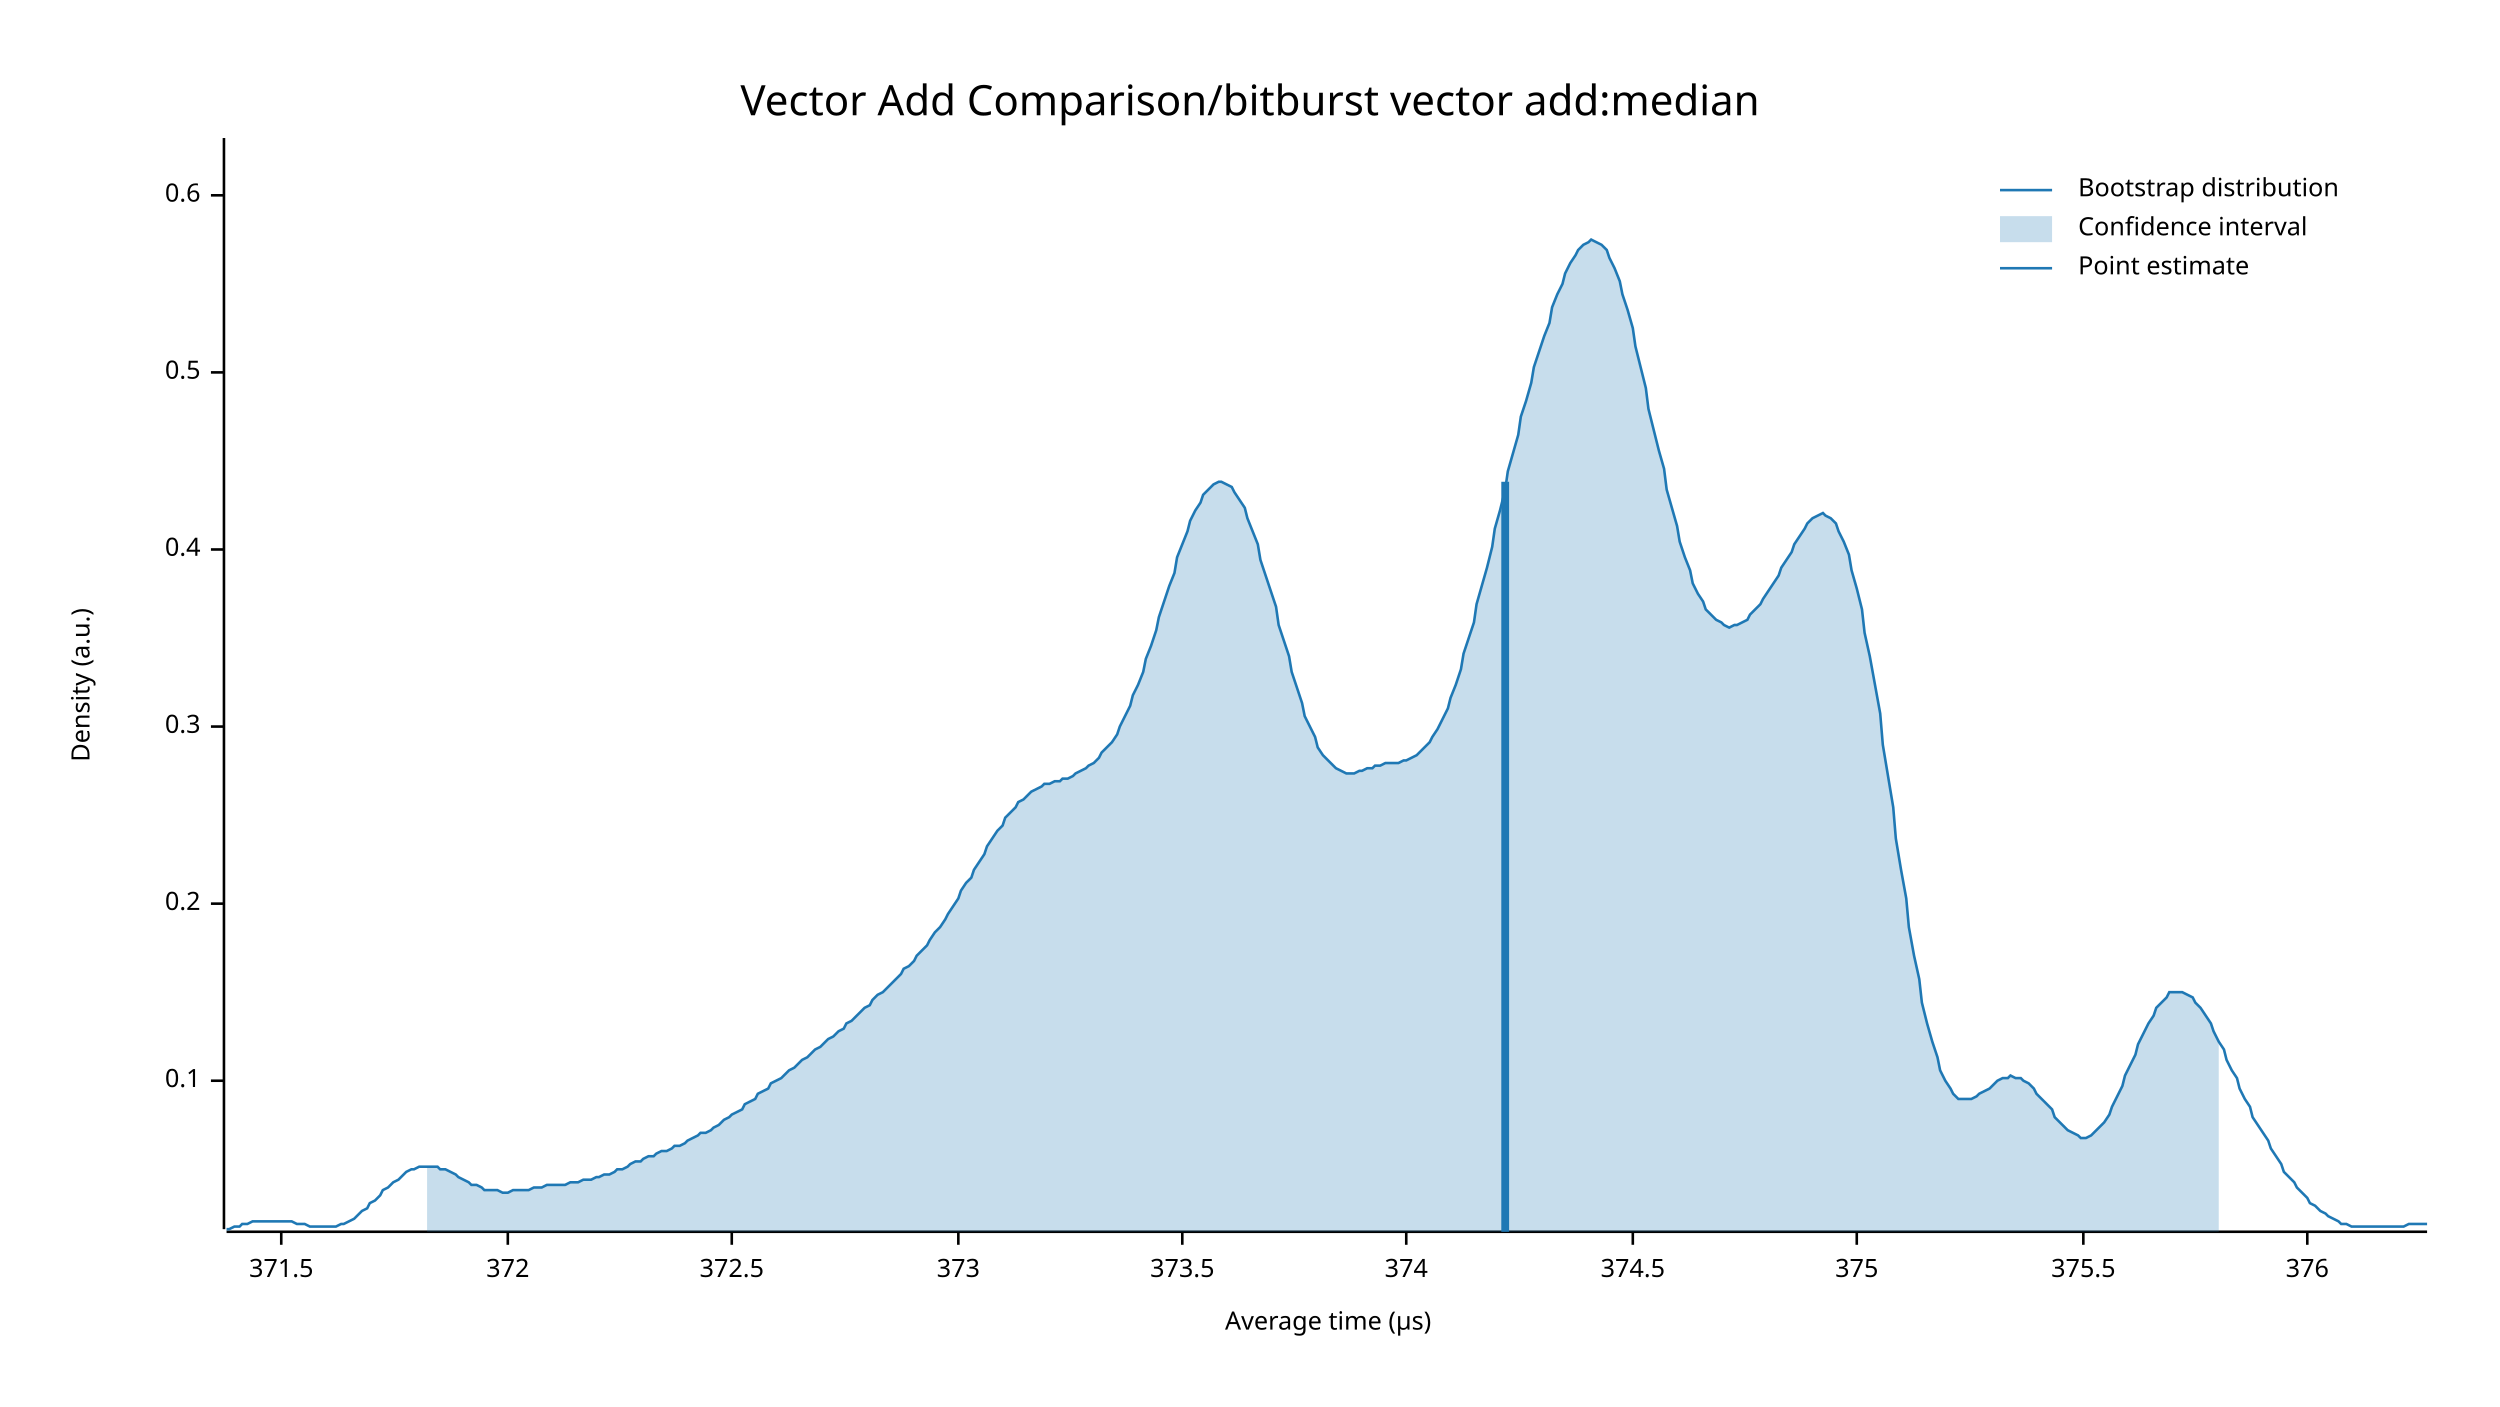
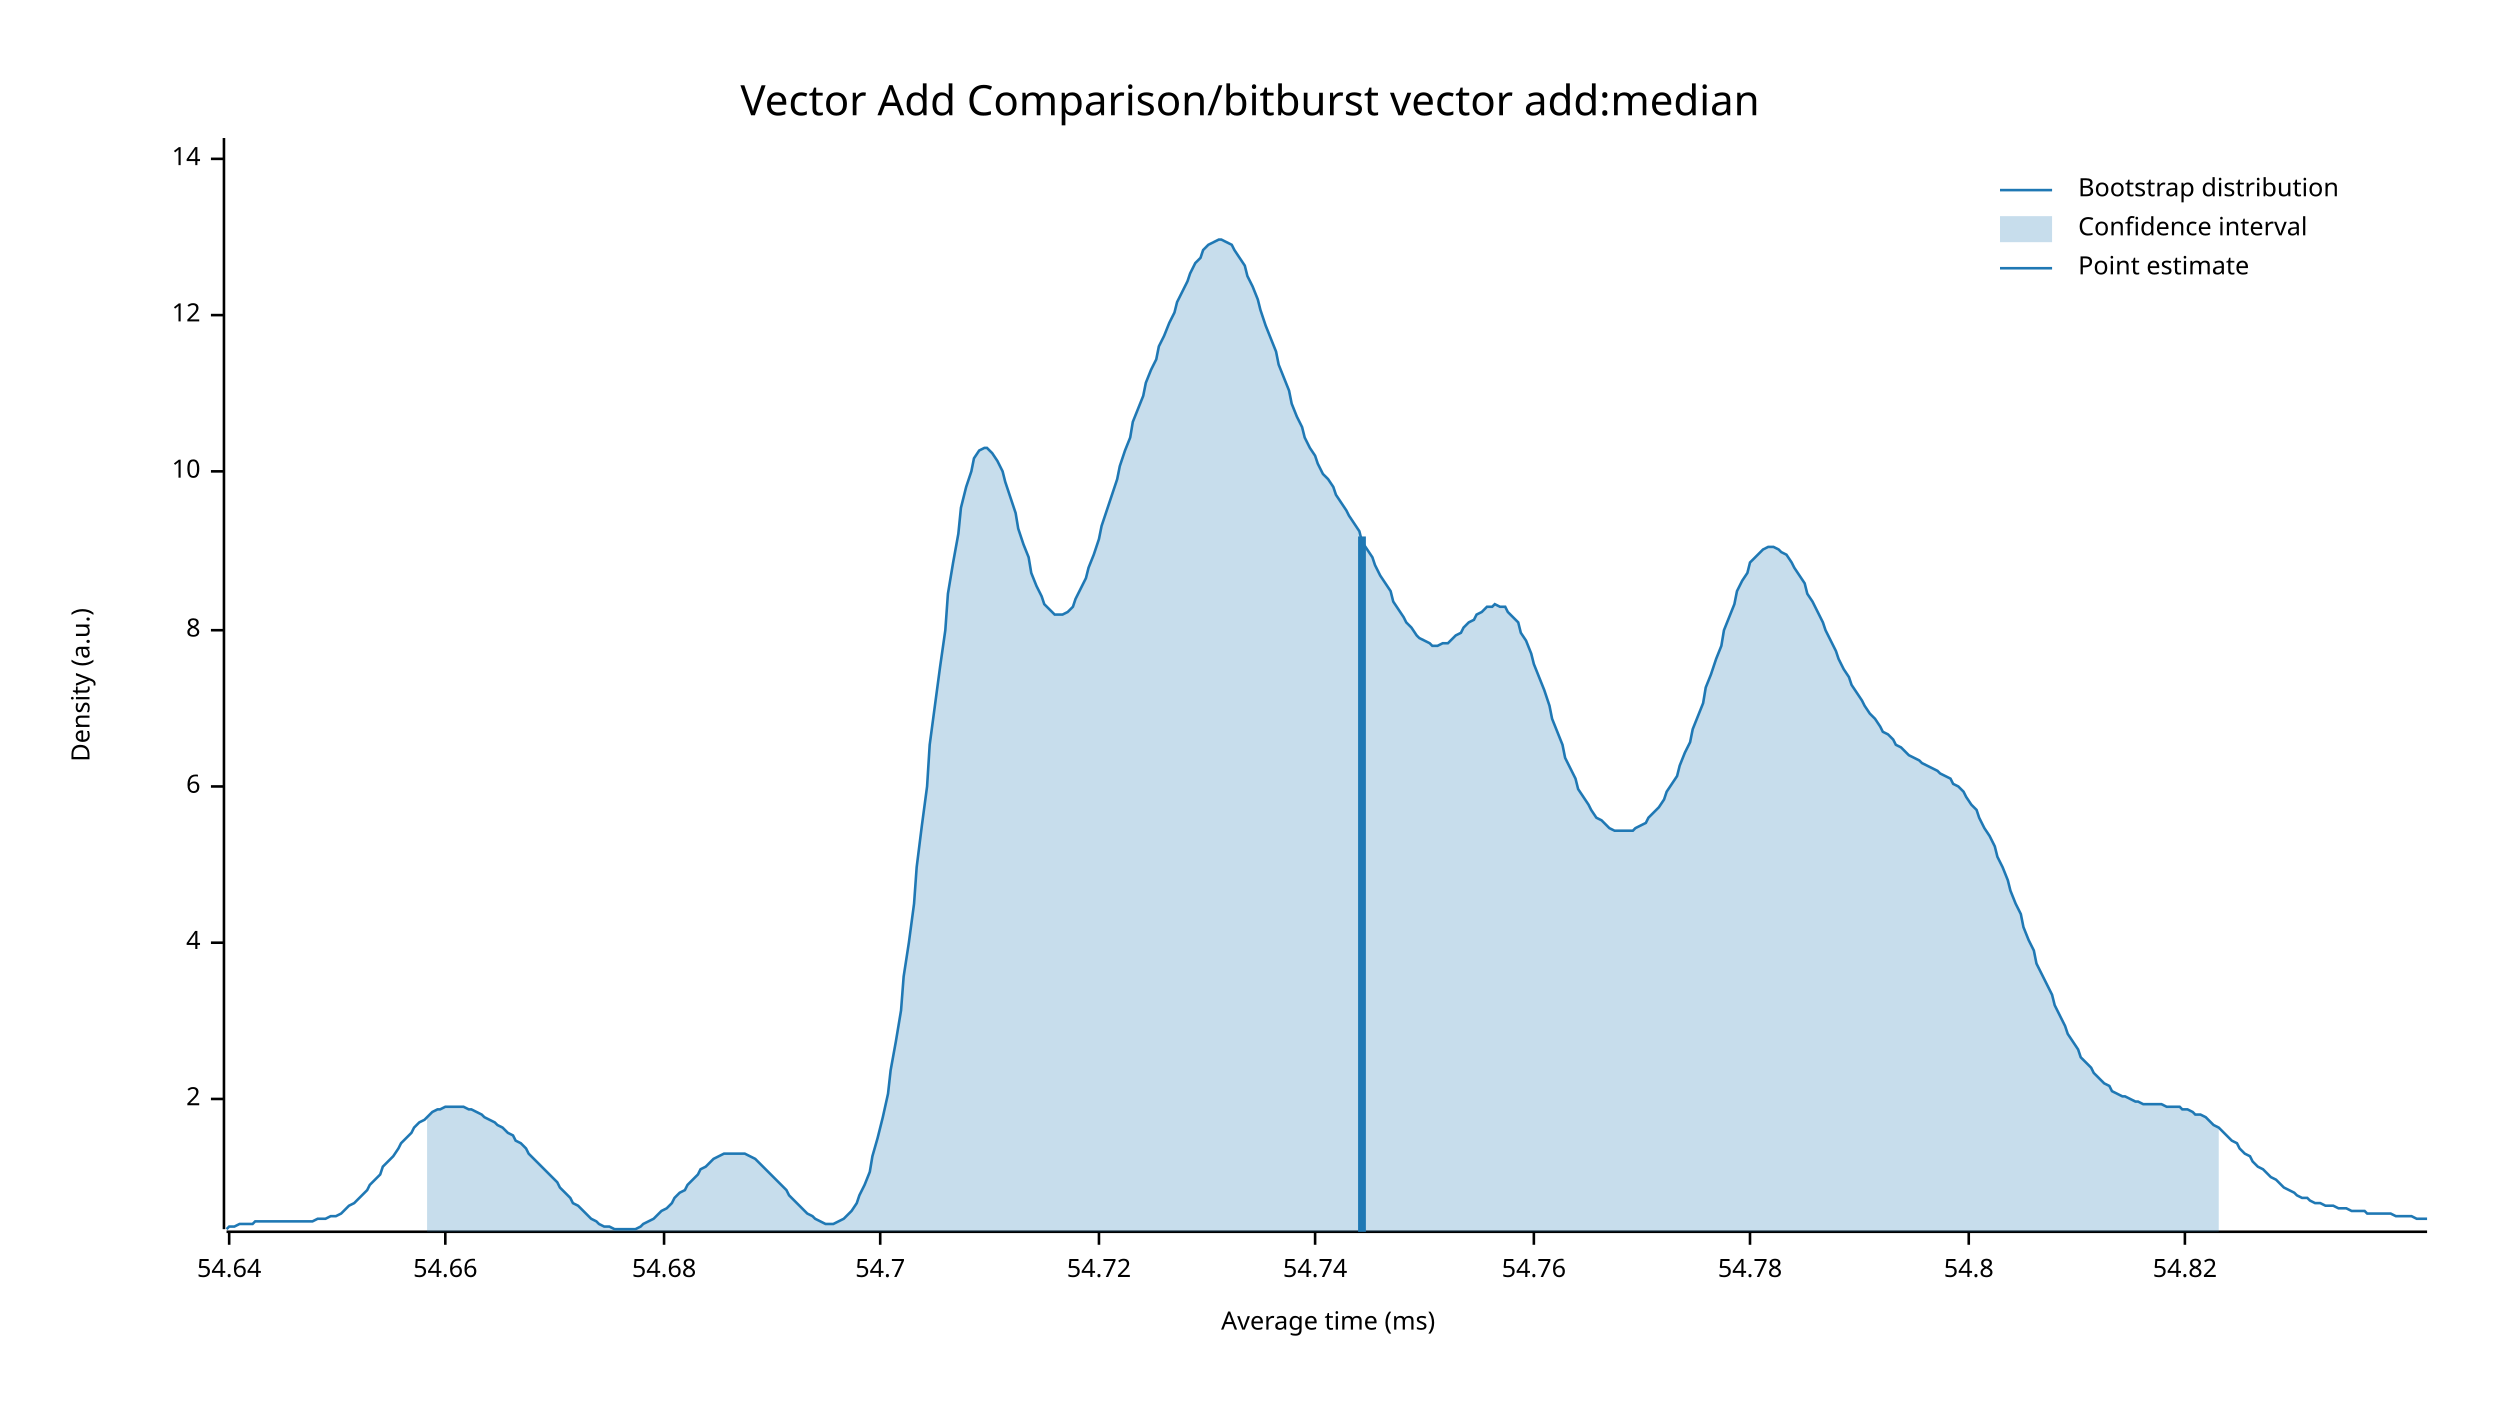
<svg xmlns="http://www.w3.org/2000/svg" width="960" height="540" viewBox="0 0 960 540">
  <text x="480" y="32" dy="0.76em" text-anchor="middle" font-family="sans-serif" font-size="16.129" opacity="1" fill="#000000">
Vector Add Comparison/bitburst vector add:median
</text>
  <text x="27" y="263" dy="0.76em" text-anchor="middle" font-family="sans-serif" font-size="9.677" opacity="1" fill="#000000" transform="rotate(270, 27, 263)">
Density (a.u.)
</text>
  <text x="510" y="513" dy="-0.5ex" text-anchor="middle" font-family="sans-serif" font-size="9.677" opacity="1" fill="#000000">
- Average time (µs)
+ Average time (ms)
</text>
  <polyline fill="none" opacity="1" stroke="#000000" stroke-width="1" points="86,53 86,472 " />
-   <text x="77" y="415" dy="0.5ex" text-anchor="end" font-family="sans-serif" font-size="9.677" opacity="1" fill="#000000">
- 0.1
+   <text x="77" y="422" dy="0.5ex" text-anchor="end" font-family="sans-serif" font-size="9.677" opacity="1" fill="#000000">
+ 2
</text>
-   <polyline fill="none" opacity="1" stroke="#000000" stroke-width="1" points="81,415 86,415 " />
-   <text x="77" y="347" dy="0.5ex" text-anchor="end" font-family="sans-serif" font-size="9.677" opacity="1" fill="#000000">
- 0.2
+   <polyline fill="none" opacity="1" stroke="#000000" stroke-width="1" points="81,422 86,422 " />
+   <text x="77" y="362" dy="0.5ex" text-anchor="end" font-family="sans-serif" font-size="9.677" opacity="1" fill="#000000">
+ 4
</text>
-   <polyline fill="none" opacity="1" stroke="#000000" stroke-width="1" points="81,347 86,347 " />
-   <text x="77" y="279" dy="0.5ex" text-anchor="end" font-family="sans-serif" font-size="9.677" opacity="1" fill="#000000">
- 0.3
+   <polyline fill="none" opacity="1" stroke="#000000" stroke-width="1" points="81,362 86,362 " />
+   <text x="77" y="302" dy="0.5ex" text-anchor="end" font-family="sans-serif" font-size="9.677" opacity="1" fill="#000000">
+ 6
</text>
-   <polyline fill="none" opacity="1" stroke="#000000" stroke-width="1" points="81,279 86,279 " />
-   <text x="77" y="211" dy="0.5ex" text-anchor="end" font-family="sans-serif" font-size="9.677" opacity="1" fill="#000000">
- 0.4
+   <polyline fill="none" opacity="1" stroke="#000000" stroke-width="1" points="81,302 86,302 " />
+   <text x="77" y="242" dy="0.5ex" text-anchor="end" font-family="sans-serif" font-size="9.677" opacity="1" fill="#000000">
+ 8
</text>
-   <polyline fill="none" opacity="1" stroke="#000000" stroke-width="1" points="81,211 86,211 " />
-   <text x="77" y="143" dy="0.5ex" text-anchor="end" font-family="sans-serif" font-size="9.677" opacity="1" fill="#000000">
- 0.5
+   <polyline fill="none" opacity="1" stroke="#000000" stroke-width="1" points="81,242 86,242 " />
+   <text x="77" y="181" dy="0.5ex" text-anchor="end" font-family="sans-serif" font-size="9.677" opacity="1" fill="#000000">
+ 10
</text>
-   <polyline fill="none" opacity="1" stroke="#000000" stroke-width="1" points="81,143 86,143 " />
-   <text x="77" y="75" dy="0.5ex" text-anchor="end" font-family="sans-serif" font-size="9.677" opacity="1" fill="#000000">
- 0.6
+   <polyline fill="none" opacity="1" stroke="#000000" stroke-width="1" points="81,181 86,181 " />
+   <text x="77" y="121" dy="0.5ex" text-anchor="end" font-family="sans-serif" font-size="9.677" opacity="1" fill="#000000">
+ 12
</text>
-   <polyline fill="none" opacity="1" stroke="#000000" stroke-width="1" points="81,75 86,75 " />
+   <polyline fill="none" opacity="1" stroke="#000000" stroke-width="1" points="81,121 86,121 " />
+   <text x="77" y="61" dy="0.5ex" text-anchor="end" font-family="sans-serif" font-size="9.677" opacity="1" fill="#000000">
+ 14
+ </text>
+   <polyline fill="none" opacity="1" stroke="#000000" stroke-width="1" points="81,61 86,61 " />
  <polyline fill="none" opacity="1" stroke="#000000" stroke-width="1" points="87,473 932,473 " />
-   <text x="108" y="483" dy="0.76em" text-anchor="middle" font-family="sans-serif" font-size="9.677" opacity="1" fill="#000000">
- 371.5
+   <text x="88" y="483" dy="0.76em" text-anchor="middle" font-family="sans-serif" font-size="9.677" opacity="1" fill="#000000">
+ 54.64
</text>
-   <polyline fill="none" opacity="1" stroke="#000000" stroke-width="1" points="108,473 108,478 " />
-   <text x="195" y="483" dy="0.76em" text-anchor="middle" font-family="sans-serif" font-size="9.677" opacity="1" fill="#000000">
- 372
+   <polyline fill="none" opacity="1" stroke="#000000" stroke-width="1" points="88,473 88,478 " />
+   <text x="171" y="483" dy="0.76em" text-anchor="middle" font-family="sans-serif" font-size="9.677" opacity="1" fill="#000000">
+ 54.66
</text>
-   <polyline fill="none" opacity="1" stroke="#000000" stroke-width="1" points="195,473 195,478 " />
-   <text x="281" y="483" dy="0.76em" text-anchor="middle" font-family="sans-serif" font-size="9.677" opacity="1" fill="#000000">
- 372.5
+   <polyline fill="none" opacity="1" stroke="#000000" stroke-width="1" points="171,473 171,478 " />
+   <text x="255" y="483" dy="0.76em" text-anchor="middle" font-family="sans-serif" font-size="9.677" opacity="1" fill="#000000">
+ 54.68
</text>
-   <polyline fill="none" opacity="1" stroke="#000000" stroke-width="1" points="281,473 281,478 " />
-   <text x="368" y="483" dy="0.76em" text-anchor="middle" font-family="sans-serif" font-size="9.677" opacity="1" fill="#000000">
- 373
+   <polyline fill="none" opacity="1" stroke="#000000" stroke-width="1" points="255,473 255,478 " />
+   <text x="338" y="483" dy="0.76em" text-anchor="middle" font-family="sans-serif" font-size="9.677" opacity="1" fill="#000000">
+ 54.7
</text>
-   <polyline fill="none" opacity="1" stroke="#000000" stroke-width="1" points="368,473 368,478 " />
-   <text x="454" y="483" dy="0.76em" text-anchor="middle" font-family="sans-serif" font-size="9.677" opacity="1" fill="#000000">
- 373.5
+   <polyline fill="none" opacity="1" stroke="#000000" stroke-width="1" points="338,473 338,478 " />
+   <text x="422" y="483" dy="0.76em" text-anchor="middle" font-family="sans-serif" font-size="9.677" opacity="1" fill="#000000">
+ 54.72
</text>
-   <polyline fill="none" opacity="1" stroke="#000000" stroke-width="1" points="454,473 454,478 " />
-   <text x="540" y="483" dy="0.76em" text-anchor="middle" font-family="sans-serif" font-size="9.677" opacity="1" fill="#000000">
- 374
+   <polyline fill="none" opacity="1" stroke="#000000" stroke-width="1" points="422,473 422,478 " />
+   <text x="505" y="483" dy="0.76em" text-anchor="middle" font-family="sans-serif" font-size="9.677" opacity="1" fill="#000000">
+ 54.74
</text>
-   <polyline fill="none" opacity="1" stroke="#000000" stroke-width="1" points="540,473 540,478 " />
-   <text x="627" y="483" dy="0.76em" text-anchor="middle" font-family="sans-serif" font-size="9.677" opacity="1" fill="#000000">
- 374.5
+   <polyline fill="none" opacity="1" stroke="#000000" stroke-width="1" points="505,473 505,478 " />
+   <text x="589" y="483" dy="0.76em" text-anchor="middle" font-family="sans-serif" font-size="9.677" opacity="1" fill="#000000">
+ 54.76
</text>
-   <polyline fill="none" opacity="1" stroke="#000000" stroke-width="1" points="627,473 627,478 " />
-   <text x="713" y="483" dy="0.76em" text-anchor="middle" font-family="sans-serif" font-size="9.677" opacity="1" fill="#000000">
- 375
+   <polyline fill="none" opacity="1" stroke="#000000" stroke-width="1" points="589,473 589,478 " />
+   <text x="672" y="483" dy="0.76em" text-anchor="middle" font-family="sans-serif" font-size="9.677" opacity="1" fill="#000000">
+ 54.78
</text>
-   <polyline fill="none" opacity="1" stroke="#000000" stroke-width="1" points="713,473 713,478 " />
-   <text x="800" y="483" dy="0.76em" text-anchor="middle" font-family="sans-serif" font-size="9.677" opacity="1" fill="#000000">
- 375.5
+   <polyline fill="none" opacity="1" stroke="#000000" stroke-width="1" points="672,473 672,478 " />
+   <text x="756" y="483" dy="0.76em" text-anchor="middle" font-family="sans-serif" font-size="9.677" opacity="1" fill="#000000">
+ 54.8
</text>
-   <polyline fill="none" opacity="1" stroke="#000000" stroke-width="1" points="800,473 800,478 " />
-   <text x="886" y="483" dy="0.76em" text-anchor="middle" font-family="sans-serif" font-size="9.677" opacity="1" fill="#000000">
- 376
+   <polyline fill="none" opacity="1" stroke="#000000" stroke-width="1" points="756,473 756,478 " />
+   <text x="839" y="483" dy="0.76em" text-anchor="middle" font-family="sans-serif" font-size="9.677" opacity="1" fill="#000000">
+ 54.82
</text>
-   <polyline fill="none" opacity="1" stroke="#000000" stroke-width="1" points="886,473 886,478 " />
-   <polyline fill="none" opacity="1" stroke="#1F78B4" stroke-width="1" points="87,472 88,472 90,471 92,471 93,470 95,470 97,469 98,469 100,469 102,469 103,469 105,469 107,469 109,469 110,469 112,469 114,470 115,470 117,470 119,471 120,471 122,471 124,471 125,471 127,471 129,471 131,470 132,470 134,469 136,468 137,467 139,465 141,464 142,462 144,461 146,459 147,457 149,456 151,454 153,453 154,452 156,450 158,449 159,449 161,448 163,448 164,448 166,448 168,448 169,449 171,449 173,450 175,451 176,452 178,453 180,454 181,455 183,455 185,456 186,457 188,457 190,457 191,457 193,458 195,458 197,457 198,457 200,457 202,457 203,457 205,456 207,456 208,456 210,455 212,455 214,455 215,455 217,455 219,454 220,454 222,454 224,453 225,453 227,453 229,452 230,452 232,451 234,451 236,450 237,449 239,449 241,448 242,447 244,446 246,446 247,445 249,444 251,444 252,443 254,442 256,442 258,441 259,440 261,440 263,439 264,438 266,437 268,436 269,435 271,435 273,434 274,433 276,432 278,430 280,429 281,428 283,427 285,426 286,424 288,423 290,422 291,420 293,419 295,418 296,416 298,415 300,414 302,412 303,411 305,410 307,408 308,407 310,406 312,404 313,403 315,402 317,400 318,399 320,398 322,396 324,395 325,393 327,392 329,390 330,389 332,387 334,386 335,384 337,382 339,381 341,379 342,378 344,376 346,374 347,372 349,371 351,369 352,367 354,365 356,363 357,361 359,358 361,356 363,353 364,351 366,348 368,345 369,342 371,339 373,337 374,334 376,331 378,328 379,325 381,322 383,319 385,317 386,314 388,312 390,310 391,308 393,307 395,305 396,304 398,303 400,302 401,301 403,301 405,300 407,300 408,299 410,299 412,298 413,297 415,296 417,295 418,294 420,293 422,291 423,289 425,287 427,285 429,282 430,279 432,275 434,271 435,267 437,263 439,258 440,253 442,248 444,242 445,237 447,231 449,225 451,220 452,214 454,209 456,204 457,200 459,196 461,193 462,190 464,188 466,186 468,185 469,185 471,186 473,187 474,189 476,192 478,195 479,199 481,204 483,209 484,215 486,221 488,227 490,233 491,240 493,246 495,252 496,258 498,264 500,270 501,275 503,279 505,283 506,287 508,290 510,292 512,294 513,295 515,296 517,297 518,297 520,297 522,296 523,296 525,295 527,295 528,294 530,294 532,293 534,293 535,293 537,293 539,292 540,292 542,291 544,290 545,289 547,287 549,285 550,283 552,280 554,276 556,272 557,268 559,263 561,257 562,251 564,245 566,239 567,232 569,225 571,218 573,210 574,203 576,196 578,188 579,181 581,174 583,167 584,160 586,154 588,147 589,141 591,135 593,129 595,124 596,118 598,113 600,109 601,105 603,101 605,98 606,96 608,94 610,93 611,92 613,93 615,94 617,96 618,99 620,103 622,108 623,113 625,119 627,126 628,133 630,141 632,149 633,157 635,165 637,173 639,180 640,188 642,195 644,202 645,208 647,214 649,219 650,224 652,228 654,231 655,234 657,236 659,238 661,239 662,240 664,241 666,240 667,240 669,239 671,238 672,236 674,234 676,232 677,230 679,227 681,224 683,221 684,218 686,215 688,212 689,209 691,206 693,203 694,201 696,199 698,198 700,197 701,198 703,199 705,201 706,204 708,208 710,213 711,219 713,226 715,234 716,243 718,252 720,263 722,274 723,286 725,298 727,310 728,322 730,334 732,345 733,356 735,367 737,376 738,385 740,393 742,400 744,406 745,411 747,415 749,418 750,420 752,422 754,422 755,422 757,422 759,421 760,420 762,419 764,418 766,416 767,415 769,414 771,414 772,413 774,414 776,414 777,415 779,416 781,418 782,420 784,422 786,424 788,426 789,429 791,431 793,433 794,434 796,435 798,436 799,437 801,437 803,436 804,435 806,433 808,431 810,428 811,425 813,421 815,417 816,413 818,409 820,405 821,401 823,397 825,393 827,390 828,387 830,385 832,383 833,381 835,381 837,381 838,381 840,382 842,383 843,385 845,387 847,390 849,393 850,396 852,400 854,403 855,407 857,411 859,414 860,418 862,422 864,425 865,429 867,432 869,435 871,438 872,441 874,444 876,447 877,450 879,452 881,454 882,456 884,458 886,460 887,462 889,463 891,465 893,466 894,467 896,468 898,469 899,470 901,470 903,471 904,471 906,471 908,471 909,471 911,471 913,471 915,471 916,471 918,471 920,471 921,471 923,471 925,470 926,470 928,470 930,470 932,470 " />
-   <polygon opacity="0.25" fill="#1F78B4" points="164,448 166,448 168,448 169,449 171,449 173,450 175,451 176,452 178,453 180,454 181,455 183,455 185,456 186,457 188,457 190,457 191,457 193,458 195,458 197,457 198,457 200,457 202,457 203,457 205,456 207,456 208,456 210,455 212,455 214,455 215,455 217,455 219,454 220,454 222,454 224,453 225,453 227,453 229,452 230,452 232,451 234,451 236,450 237,449 239,449 241,448 242,447 244,446 246,446 247,445 249,444 251,444 252,443 254,442 256,442 258,441 259,440 261,440 263,439 264,438 266,437 268,436 269,435 271,435 273,434 274,433 276,432 278,430 280,429 281,428 283,427 285,426 286,424 288,423 290,422 291,420 293,419 295,418 296,416 298,415 300,414 302,412 303,411 305,410 307,408 308,407 310,406 312,404 313,403 315,402 317,400 318,399 320,398 322,396 324,395 325,393 327,392 329,390 330,389 332,387 334,386 335,384 337,382 339,381 341,379 342,378 344,376 346,374 347,372 349,371 351,369 352,367 354,365 356,363 357,361 359,358 361,356 363,353 364,351 366,348 368,345 369,342 371,339 373,337 374,334 376,331 378,328 379,325 381,322 383,319 385,317 386,314 388,312 390,310 391,308 393,307 395,305 396,304 398,303 400,302 401,301 403,301 405,300 407,300 408,299 410,299 412,298 413,297 415,296 417,295 418,294 420,293 422,291 423,289 425,287 427,285 429,282 430,279 432,275 434,271 435,267 437,263 439,258 440,253 442,248 444,242 445,237 447,231 449,225 451,220 452,214 454,209 456,204 457,200 459,196 461,193 462,190 464,188 466,186 468,185 469,185 471,186 473,187 474,189 476,192 478,195 479,199 481,204 483,209 484,215 486,221 488,227 490,233 491,240 493,246 495,252 496,258 498,264 500,270 501,275 503,279 505,283 506,287 508,290 510,292 512,294 513,295 515,296 517,297 518,297 520,297 522,296 523,296 525,295 527,295 528,294 530,294 532,293 534,293 535,293 537,293 539,292 540,292 542,291 544,290 545,289 547,287 549,285 550,283 552,280 554,276 556,272 557,268 559,263 561,257 562,251 564,245 566,239 567,232 569,225 571,218 573,210 574,203 576,196 578,188 579,181 581,174 583,167 584,160 586,154 588,147 589,141 591,135 593,129 595,124 596,118 598,113 600,109 601,105 603,101 605,98 606,96 608,94 610,93 611,92 613,93 615,94 617,96 618,99 620,103 622,108 623,113 625,119 627,126 628,133 630,141 632,149 633,157 635,165 637,173 639,180 640,188 642,195 644,202 645,208 647,214 649,219 650,224 652,228 654,231 655,234 657,236 659,238 661,239 662,240 664,241 666,240 667,240 669,239 671,238 672,236 674,234 676,232 677,230 679,227 681,224 683,221 684,218 686,215 688,212 689,209 691,206 693,203 694,201 696,199 698,198 700,197 701,198 703,199 705,201 706,204 708,208 710,213 711,219 713,226 715,234 716,243 718,252 720,263 722,274 723,286 725,298 727,310 728,322 730,334 732,345 733,356 735,367 737,376 738,385 740,393 742,400 744,406 745,411 747,415 749,418 750,420 752,422 754,422 755,422 757,422 759,421 760,420 762,419 764,418 766,416 767,415 769,414 771,414 772,413 774,414 776,414 777,415 779,416 781,418 782,420 784,422 786,424 788,426 789,429 791,431 793,433 794,434 796,435 798,436 799,437 801,437 803,436 804,435 806,433 808,431 810,428 811,425 813,421 815,417 816,413 818,409 820,405 821,401 823,397 825,393 827,390 828,387 830,385 832,383 833,381 835,381 837,381 838,381 840,382 842,383 843,385 845,387 847,390 849,393 850,396 852,400 852,473 164,473 " />
-   <polyline fill="none" opacity="1" stroke="#1F78B4" stroke-width="3" points="578,473 578,185 " />
+   <polyline fill="none" opacity="1" stroke="#000000" stroke-width="1" points="839,473 839,478 " />
+   <polyline fill="none" opacity="1" stroke="#1F78B4" stroke-width="1" points="87,472 88,471 90,471 92,470 93,470 95,470 97,470 98,469 100,469 102,469 103,469 105,469 107,469 109,469 110,469 112,469 114,469 115,469 117,469 119,469 120,469 122,468 124,468 125,468 127,467 129,467 131,466 132,465 134,463 136,462 137,461 139,459 141,457 142,455 144,453 146,451 147,448 149,446 151,444 153,441 154,439 156,437 158,435 159,433 161,431 163,430 164,429 166,427 168,426 169,426 171,425 173,425 175,425 176,425 178,425 180,426 181,426 183,427 185,428 186,429 188,430 190,431 191,432 193,433 195,435 197,436 198,438 200,439 202,441 203,443 205,445 207,447 208,448 210,450 212,452 214,454 215,456 217,458 219,460 220,462 222,463 224,465 225,466 227,468 229,469 230,470 232,471 234,471 236,472 237,472 239,472 241,472 242,472 244,472 246,471 247,470 249,469 251,468 252,467 254,465 256,464 258,462 259,460 261,458 263,457 264,455 266,453 268,451 269,449 271,448 273,446 274,445 276,444 278,443 280,443 281,443 283,443 285,443 286,443 288,444 290,445 291,446 293,448 295,450 296,451 298,453 300,455 302,457 303,459 305,461 307,463 308,464 310,466 312,467 313,468 315,469 317,470 318,470 320,470 322,469 324,468 325,467 327,465 329,462 330,459 332,455 334,450 335,444 337,437 339,429 341,420 342,411 344,400 346,388 347,375 349,362 351,347 352,333 354,317 356,302 357,286 359,271 361,256 363,242 364,228 366,216 368,205 369,195 371,187 373,181 374,176 376,173 378,172 379,172 381,174 383,177 385,181 386,185 388,191 390,197 391,203 393,209 395,214 396,220 398,225 400,229 401,232 403,234 405,236 407,236 408,236 410,235 412,233 413,230 415,226 417,222 418,218 420,213 422,207 423,202 425,196 427,190 429,184 430,179 432,173 434,168 435,162 437,157 439,152 440,147 442,142 444,138 445,133 447,129 449,124 451,120 452,116 454,112 456,108 457,105 459,101 461,99 462,96 464,94 466,93 468,92 469,92 471,93 473,94 474,96 476,99 478,102 479,106 481,110 483,115 484,119 486,125 488,130 490,135 491,140 493,145 495,150 496,155 498,160 500,164 501,168 503,172 505,175 506,178 508,182 510,184 512,187 513,190 515,193 517,196 518,198 520,201 522,204 523,208 525,211 527,214 528,217 530,221 532,224 534,227 535,231 537,234 539,237 540,239 542,241 544,244 545,245 547,246 549,247 550,248 552,248 554,247 556,247 557,246 559,244 561,243 562,241 564,239 566,238 567,236 569,235 571,233 573,233 574,232 576,233 578,233 579,235 581,237 583,239 584,243 586,246 588,251 589,255 591,260 593,265 595,271 596,276 598,281 600,286 601,291 603,295 605,299 606,303 608,306 610,309 611,311 613,314 615,315 617,317 618,318 620,319 622,319 623,319 625,319 627,319 628,318 630,317 632,316 633,314 635,312 637,310 639,307 640,304 642,301 644,298 645,294 647,289 649,285 650,280 652,275 654,270 655,264 657,259 659,253 661,248 662,242 664,237 666,232 667,227 669,223 671,220 672,216 674,214 676,212 677,211 679,210 681,210 683,211 684,212 686,213 688,216 689,218 691,221 693,224 694,228 696,231 698,235 700,239 701,242 703,246 705,250 706,253 708,257 710,260 711,263 713,266 715,269 716,271 718,274 720,276 722,279 723,281 725,282 727,284 728,286 730,287 732,289 733,290 735,291 737,292 738,293 740,294 742,295 744,296 745,297 747,298 749,299 750,301 752,302 754,304 755,306 757,309 759,311 760,314 762,318 764,321 766,325 767,329 769,333 771,338 772,342 774,347 776,351 777,356 779,361 781,365 782,370 784,374 786,378 788,382 789,386 791,390 793,394 794,397 796,400 798,403 799,406 801,408 803,410 804,412 806,414 808,416 810,417 811,419 813,420 815,421 816,421 818,422 820,423 821,423 823,424 825,424 827,424 828,424 830,424 832,425 833,425 835,425 837,425 838,426 840,426 842,427 843,428 845,428 847,429 849,431 850,432 852,433 854,435 855,436 857,438 859,439 860,441 862,443 864,444 865,446 867,448 869,449 871,451 872,452 874,453 876,455 877,456 879,457 881,458 882,459 884,460 886,460 887,461 889,462 891,462 893,463 894,463 896,463 898,464 899,464 901,464 903,465 904,465 906,465 908,465 909,466 911,466 913,466 915,466 916,466 918,466 920,467 921,467 923,467 925,467 926,467 928,468 930,468 932,468 " />
+   <polygon opacity="0.25" fill="#1F78B4" points="164,429 166,427 168,426 169,426 171,425 173,425 175,425 176,425 178,425 180,426 181,426 183,427 185,428 186,429 188,430 190,431 191,432 193,433 195,435 197,436 198,438 200,439 202,441 203,443 205,445 207,447 208,448 210,450 212,452 214,454 215,456 217,458 219,460 220,462 222,463 224,465 225,466 227,468 229,469 230,470 232,471 234,471 236,472 237,472 239,472 241,472 242,472 244,472 246,471 247,470 249,469 251,468 252,467 254,465 256,464 258,462 259,460 261,458 263,457 264,455 266,453 268,451 269,449 271,448 273,446 274,445 276,444 278,443 280,443 281,443 283,443 285,443 286,443 288,444 290,445 291,446 293,448 295,450 296,451 298,453 300,455 302,457 303,459 305,461 307,463 308,464 310,466 312,467 313,468 315,469 317,470 318,470 320,470 322,469 324,468 325,467 327,465 329,462 330,459 332,455 334,450 335,444 337,437 339,429 341,420 342,411 344,400 346,388 347,375 349,362 351,347 352,333 354,317 356,302 357,286 359,271 361,256 363,242 364,228 366,216 368,205 369,195 371,187 373,181 374,176 376,173 378,172 379,172 381,174 383,177 385,181 386,185 388,191 390,197 391,203 393,209 395,214 396,220 398,225 400,229 401,232 403,234 405,236 407,236 408,236 410,235 412,233 413,230 415,226 417,222 418,218 420,213 422,207 423,202 425,196 427,190 429,184 430,179 432,173 434,168 435,162 437,157 439,152 440,147 442,142 444,138 445,133 447,129 449,124 451,120 452,116 454,112 456,108 457,105 459,101 461,99 462,96 464,94 466,93 468,92 469,92 471,93 473,94 474,96 476,99 478,102 479,106 481,110 483,115 484,119 486,125 488,130 490,135 491,140 493,145 495,150 496,155 498,160 500,164 501,168 503,172 505,175 506,178 508,182 510,184 512,187 513,190 515,193 517,196 518,198 520,201 522,204 523,208 525,211 527,214 528,217 530,221 532,224 534,227 535,231 537,234 539,237 540,239 542,241 544,244 545,245 547,246 549,247 550,248 552,248 554,247 556,247 557,246 559,244 561,243 562,241 564,239 566,238 567,236 569,235 571,233 573,233 574,232 576,233 578,233 579,235 581,237 583,239 584,243 586,246 588,251 589,255 591,260 593,265 595,271 596,276 598,281 600,286 601,291 603,295 605,299 606,303 608,306 610,309 611,311 613,314 615,315 617,317 618,318 620,319 622,319 623,319 625,319 627,319 628,318 630,317 632,316 633,314 635,312 637,310 639,307 640,304 642,301 644,298 645,294 647,289 649,285 650,280 652,275 654,270 655,264 657,259 659,253 661,248 662,242 664,237 666,232 667,227 669,223 671,220 672,216 674,214 676,212 677,211 679,210 681,210 683,211 684,212 686,213 688,216 689,218 691,221 693,224 694,228 696,231 698,235 700,239 701,242 703,246 705,250 706,253 708,257 710,260 711,263 713,266 715,269 716,271 718,274 720,276 722,279 723,281 725,282 727,284 728,286 730,287 732,289 733,290 735,291 737,292 738,293 740,294 742,295 744,296 745,297 747,298 749,299 750,301 752,302 754,304 755,306 757,309 759,311 760,314 762,318 764,321 766,325 767,329 769,333 771,338 772,342 774,347 776,351 777,356 779,361 781,365 782,370 784,374 786,378 788,382 789,386 791,390 793,394 794,397 796,400 798,403 799,406 801,408 803,410 804,412 806,414 808,416 810,417 811,419 813,420 815,421 816,421 818,422 820,423 821,423 823,424 825,424 827,424 828,424 830,424 832,425 833,425 835,425 837,425 838,426 840,426 842,427 843,428 845,428 847,429 849,431 850,432 852,433 852,473 164,473 " />
+   <polyline fill="none" opacity="1" stroke="#1F78B4" stroke-width="3" points="523,473 523,206 " />
  <text x="798" y="68" dy="0.76em" text-anchor="start" font-family="sans-serif" font-size="9.677" opacity="1" fill="#000000">
Bootstrap distribution
</text>
  <text x="798" y="83" dy="0.76em" text-anchor="start" font-family="sans-serif" font-size="9.677" opacity="1" fill="#000000">
Confidence interval
</text>
  <text x="798" y="98" dy="0.76em" text-anchor="start" font-family="sans-serif" font-size="9.677" opacity="1" fill="#000000">
Point estimate
</text>
  <polyline fill="none" opacity="1" stroke="#1F78B4" stroke-width="1" points="768,73 788,73 " />
  <rect x="768" y="83" width="20" height="10" opacity="0.25" fill="#1F78B4" stroke="none" />
  <polyline fill="none" opacity="1" stroke="#1F78B4" stroke-width="1" points="768,103 788,103 " />
</svg>
